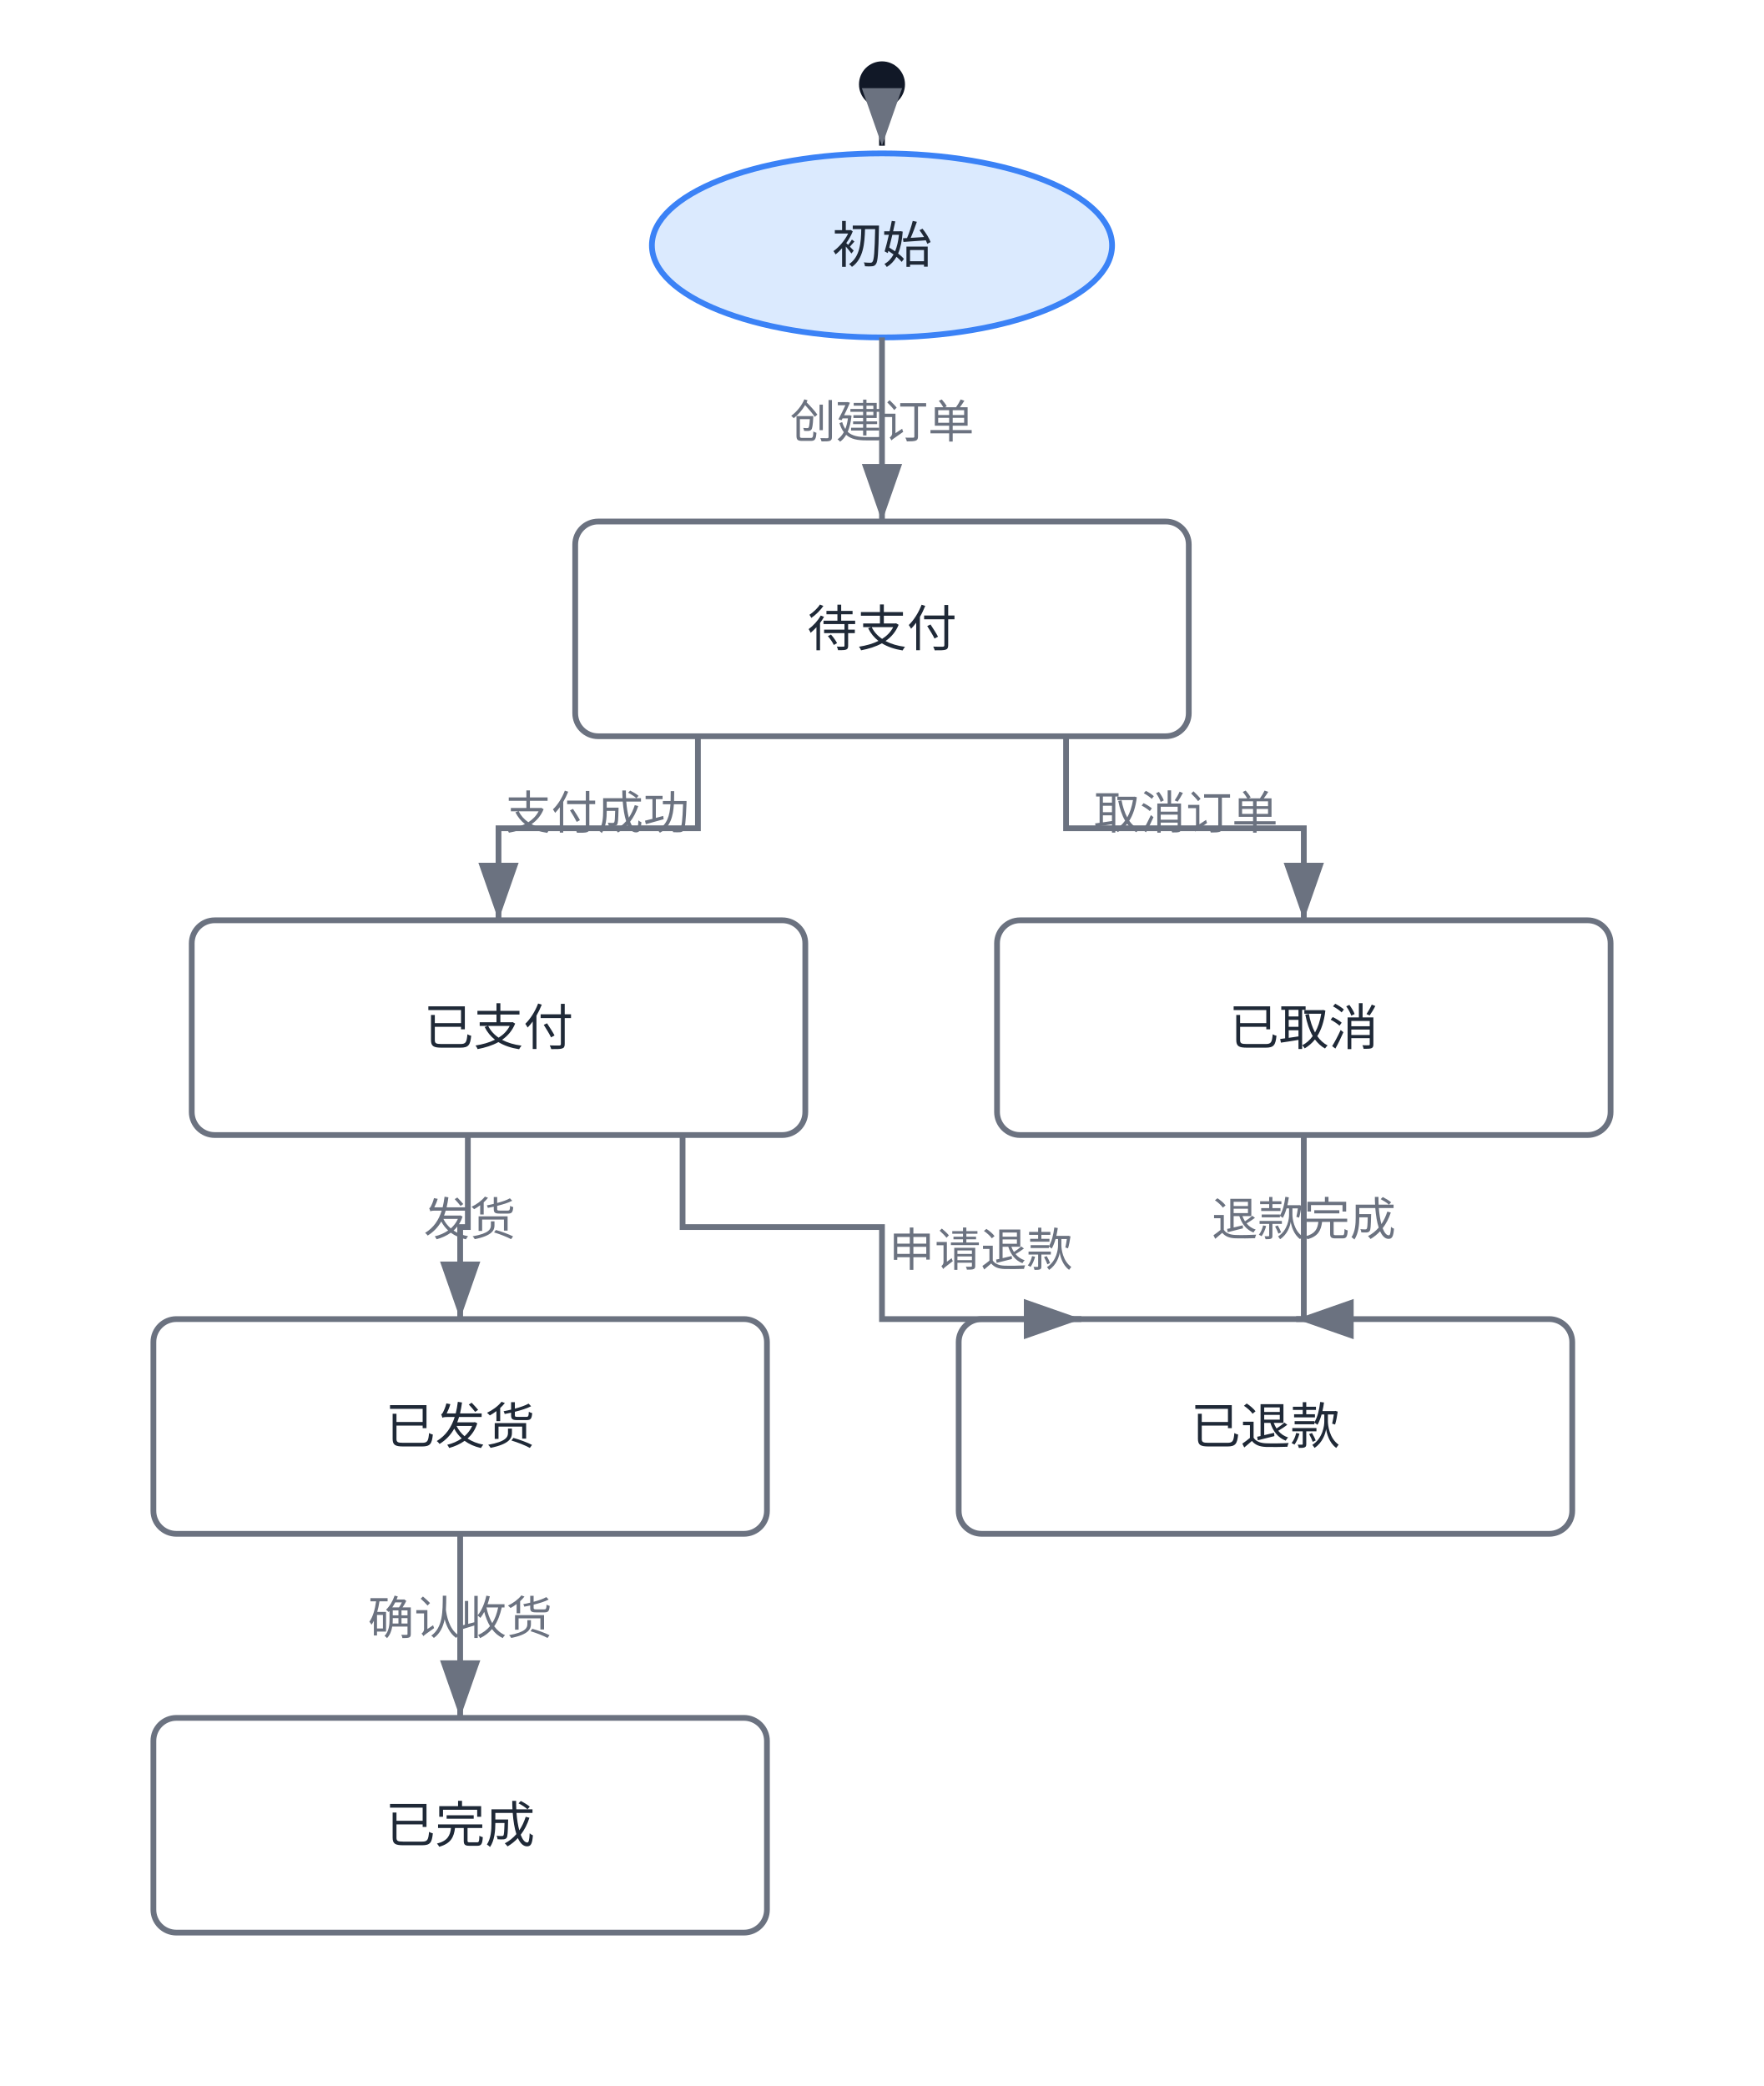
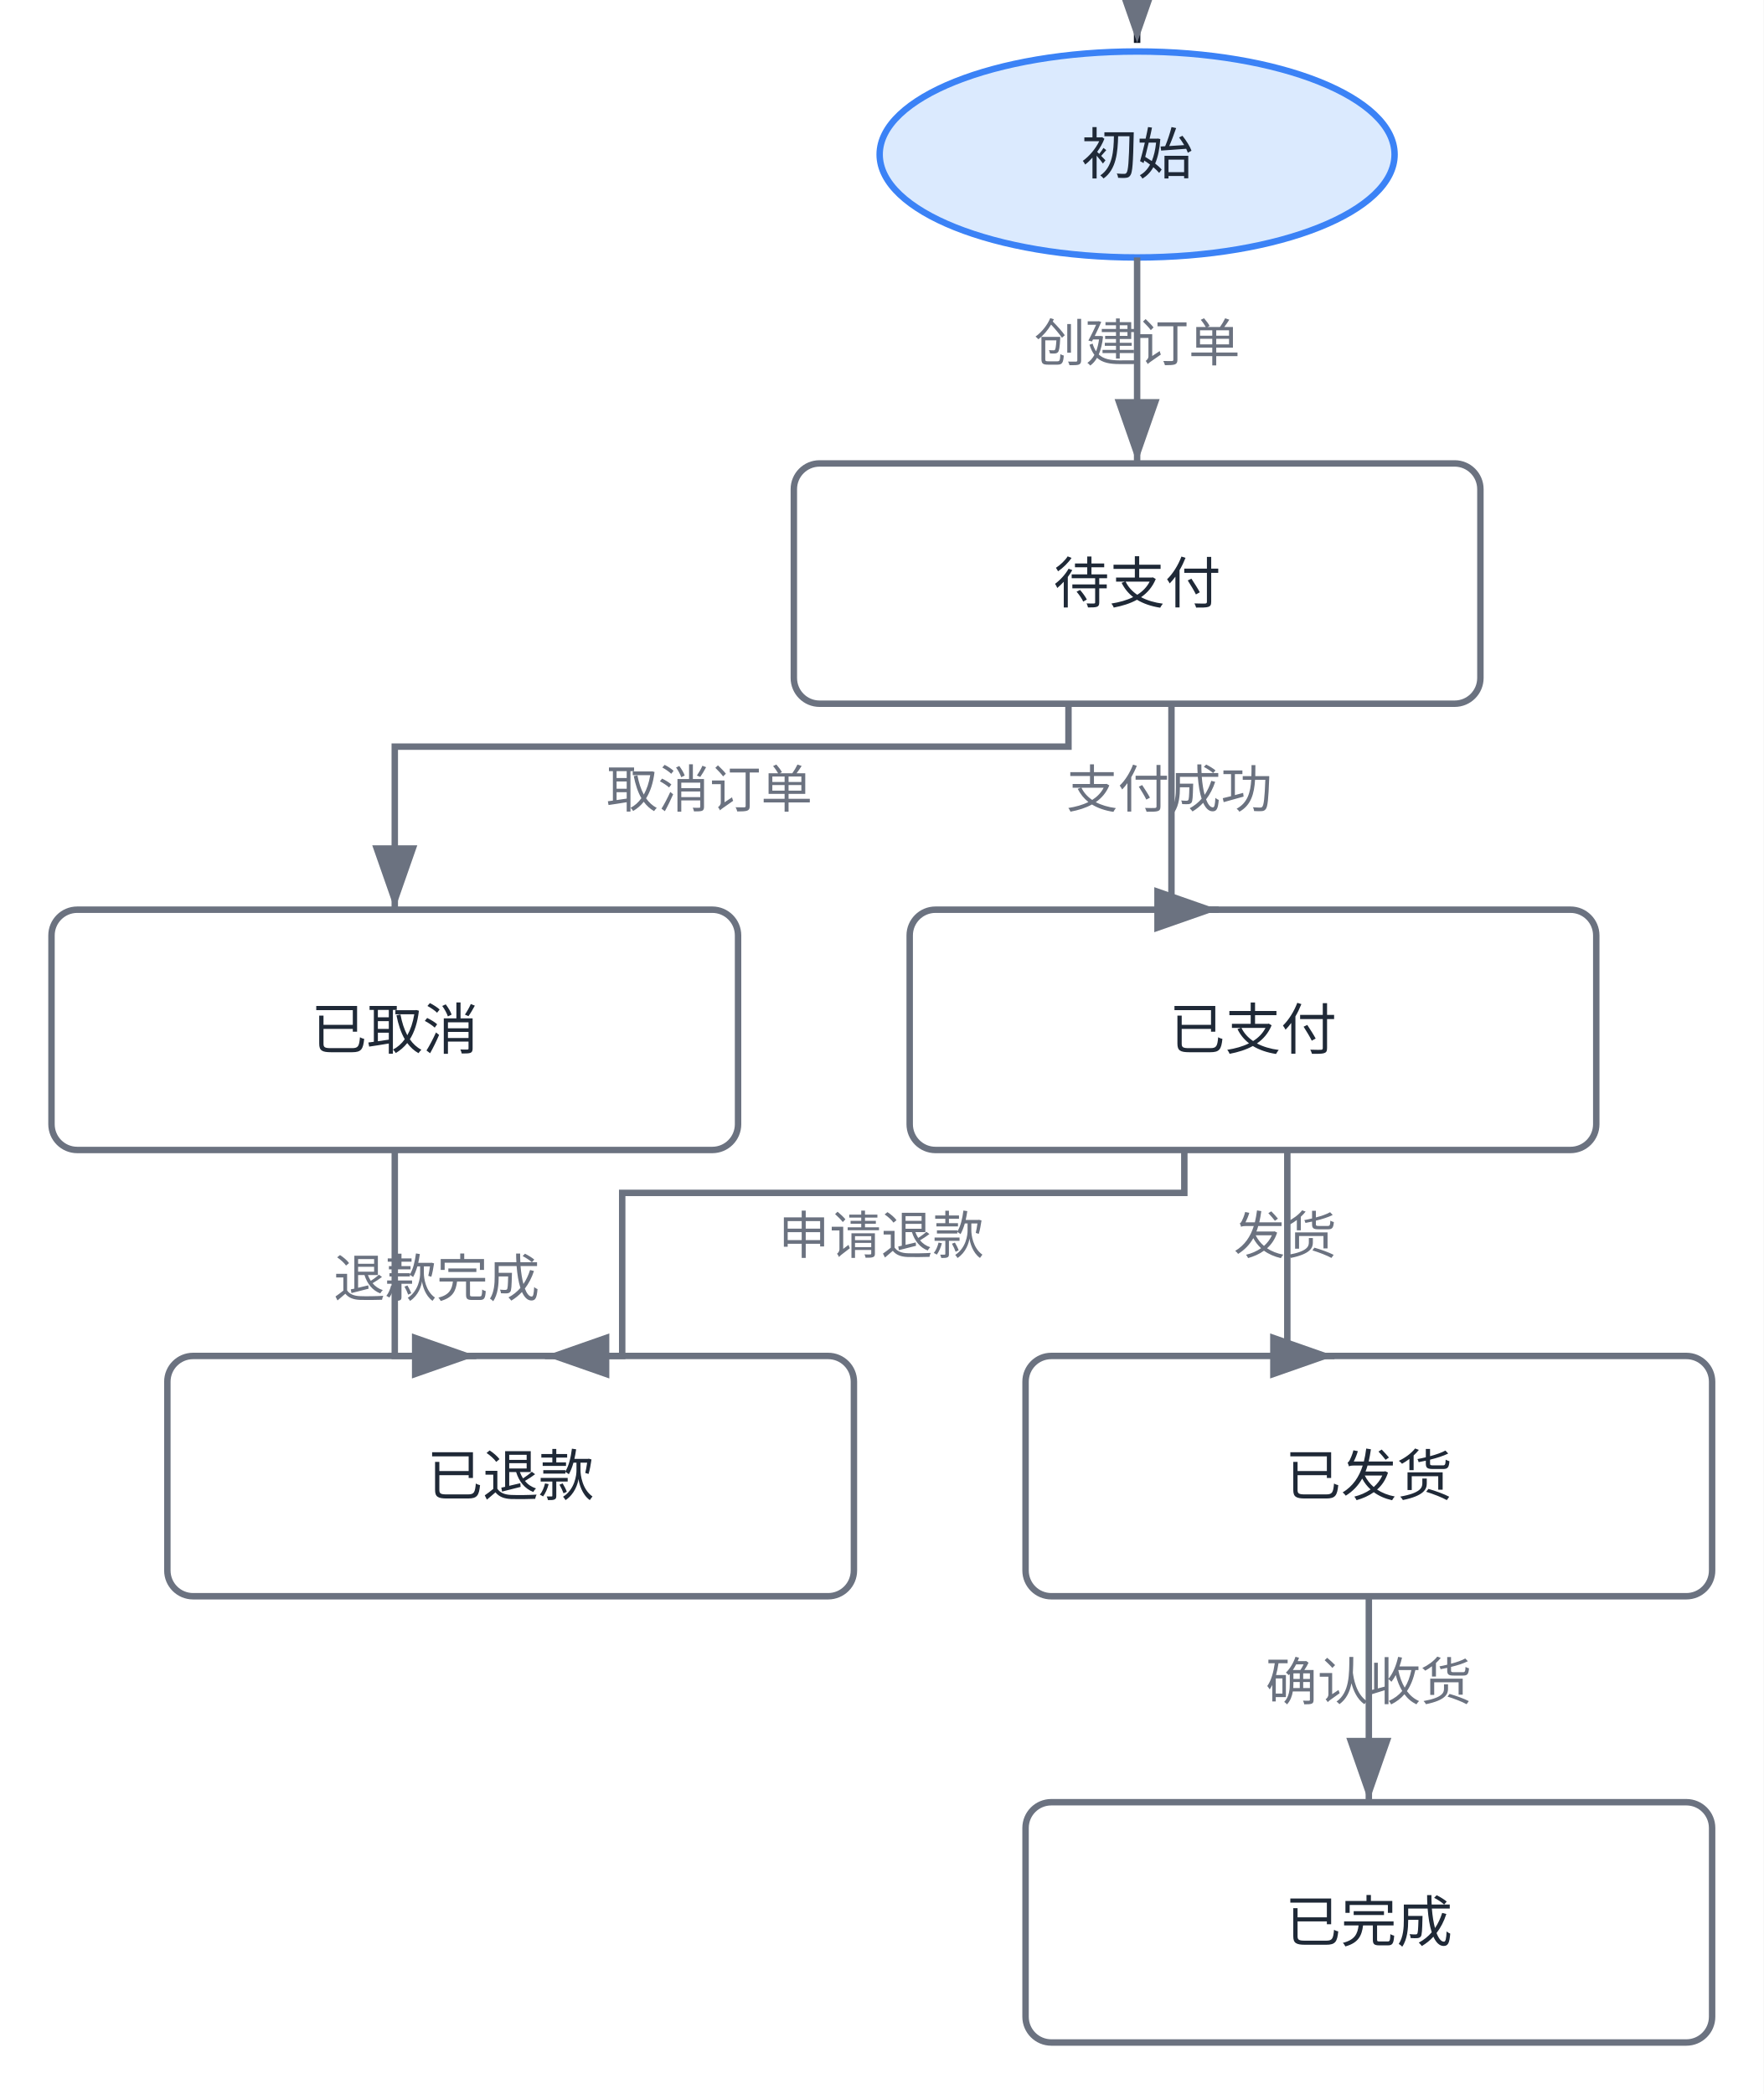
- <svg xmlns="http://www.w3.org/2000/svg" width="460" height="544" viewBox="0 0 460 544">
+ <svg xmlns="http://www.w3.org/2000/svg" width="411" height="488" viewBox="0 0 411 488">
  <defs>
    <marker id="arrowhead" markerWidth="10" markerHeight="7" refX="10" refY="3.5" orient="auto">
      <polygon points="0 0, 10 3.5, 0 7" fill="#6b7280" />
    </marker>
    <marker id="arrowhead-purple" markerWidth="10" markerHeight="7" refX="10" refY="3.5" orient="auto">
      <polygon points="0 0, 10 3.5, 0 7" fill="#7c3aed" />
    </marker>
  </defs>
  <style>.lgdl-anchors,.lgdl-edge-anchors{opacity:0;pointer-events:none;transition:opacity .12s ease}.lgdl-node:hover + .lgdl-anchors,.lgdl-class:hover + .lgdl-anchors,.lgdl-group:hover + .lgdl-anchors,.lgdl-lane:hover + .lgdl-anchors{opacity:1}.lgdl-edge:hover + .lgdl-edge-anchors,.lgdl-aggregate-edge:hover + .lgdl-edge-anchors{opacity:1}.lgdl-node.lgdl-hovered + .lgdl-anchors,.lgdl-class.lgdl-hovered + .lgdl-anchors,.lgdl-group.lgdl-hovered + .lgdl-anchors,.lgdl-lane.lgdl-hovered + .lgdl-anchors{opacity:1}.lgdl-edge.lgdl-hovered + .lgdl-edge-anchors,.lgdl-aggregate-edge.lgdl-hovered + .lgdl-edge-anchors{opacity:1}.lgdl-hovered{filter:drop-shadow(0 0 3px rgba(79,70,229,.65))}</style>
-   <rect x="0" y="0" width="460" height="544" fill="#ffffff" />
+   <rect x="0" y="0" width="411" height="488" fill="#ffffff" />
  <g class="lgdl-initial" data-lgdl-loc="nodes[0]">
-     <circle cx="230" cy="22" r="6" fill="#111827" />
-     <line x1="230" y1="28" x2="230" y2="38" stroke="#111827" stroke-width="1.5" marker-end="url(#arrowhead)" />
+     <circle cx="265" cy="-6" r="6" fill="#111827" />
+     <line x1="265" y1="0" x2="265" y2="10" stroke="#111827" stroke-width="1.5" marker-end="url(#arrowhead)" />
  </g>
  <g class="lgdl-node" data-lgdl-loc="nodes[0]">
-     <rect x="170" y="40" width="120" height="48" rx="60" ry="60" fill="#dbeafe" stroke="#3b82f6" stroke-width="1.5" />
-     <text x="230" y="64" font-family="'Segoe UI', 'PingFang SC', 'Microsoft YaHei', sans-serif" font-size="13" fill="#1f2937" text-anchor="middle" dominant-baseline="middle">初始</text>
-   </g>
-   <g class="lgdl-anchors">
-     <circle cx="290.0" cy="64.0" r="3" fill="#3b82f6" />
-     <circle cx="279.8" cy="77.4" r="3" fill="#3b82f6" />
-     <circle cx="264.2" cy="83.7" r="3" fill="#3b82f6" />
-     <circle cx="252.3" cy="86.3" r="3" fill="#3b82f6" />
-     <circle cx="243.5" cy="87.4" r="3" fill="#3b82f6" />
-     <circle cx="236.4" cy="87.9" r="3" fill="#3b82f6" />
-     <circle cx="230.0" cy="88.0" r="3" fill="#3b82f6" />
-     <circle cx="223.6" cy="87.9" r="3" fill="#3b82f6" />
-     <circle cx="216.5" cy="87.4" r="3" fill="#3b82f6" />
-     <circle cx="207.7" cy="86.3" r="3" fill="#3b82f6" />
-     <circle cx="195.8" cy="83.7" r="3" fill="#3b82f6" />
-     <circle cx="180.2" cy="77.4" r="3" fill="#3b82f6" />
-     <circle cx="170.0" cy="64.0" r="3" fill="#3b82f6" />
-     <circle cx="180.2" cy="50.6" r="3" fill="#3b82f6" />
-     <circle cx="195.8" cy="44.3" r="3" fill="#3b82f6" />
-     <circle cx="207.7" cy="41.7" r="3" fill="#3b82f6" />
-     <circle cx="216.5" cy="40.6" r="3" fill="#3b82f6" />
-     <circle cx="223.6" cy="40.1" r="3" fill="#3b82f6" />
-     <circle cx="230.0" cy="40.0" r="3" fill="#3b82f6" />
-     <circle cx="236.4" cy="40.1" r="3" fill="#3b82f6" />
-     <circle cx="243.5" cy="40.6" r="3" fill="#3b82f6" />
-     <circle cx="252.3" cy="41.7" r="3" fill="#3b82f6" />
-     <circle cx="264.2" cy="44.3" r="3" fill="#3b82f6" />
-     <circle cx="279.8" cy="50.6" r="3" fill="#3b82f6" />
+     <rect x="205" y="12" width="120" height="48" rx="60" ry="60" fill="#dbeafe" stroke="#3b82f6" stroke-width="1.5" />
+     <text x="265" y="36" font-family="'Segoe UI', 'PingFang SC', 'Microsoft YaHei', sans-serif" font-size="13" fill="#1f2937" text-anchor="middle" dominant-baseline="middle">初始</text>
+   </g>
+   <g class="lgdl-anchors">
+     <circle cx="325.0" cy="36.0" r="3" fill="#3b82f6" />
+     <circle cx="314.8" cy="49.4" r="3" fill="#3b82f6" />
+     <circle cx="299.2" cy="55.7" r="3" fill="#3b82f6" />
+     <circle cx="287.3" cy="58.3" r="3" fill="#3b82f6" />
+     <circle cx="278.5" cy="59.4" r="3" fill="#3b82f6" />
+     <circle cx="271.4" cy="59.9" r="3" fill="#3b82f6" />
+     <circle cx="265.0" cy="60.0" r="3" fill="#3b82f6" />
+     <circle cx="258.6" cy="59.9" r="3" fill="#3b82f6" />
+     <circle cx="251.5" cy="59.4" r="3" fill="#3b82f6" />
+     <circle cx="242.7" cy="58.3" r="3" fill="#3b82f6" />
+     <circle cx="230.8" cy="55.7" r="3" fill="#3b82f6" />
+     <circle cx="215.2" cy="49.4" r="3" fill="#3b82f6" />
+     <circle cx="205.0" cy="36.0" r="3" fill="#3b82f6" />
+     <circle cx="215.2" cy="22.6" r="3" fill="#3b82f6" />
+     <circle cx="230.8" cy="16.3" r="3" fill="#3b82f6" />
+     <circle cx="242.7" cy="13.7" r="3" fill="#3b82f6" />
+     <circle cx="251.5" cy="12.6" r="3" fill="#3b82f6" />
+     <circle cx="258.6" cy="12.1" r="3" fill="#3b82f6" />
+     <circle cx="265.0" cy="12.0" r="3" fill="#3b82f6" />
+     <circle cx="271.4" cy="12.1" r="3" fill="#3b82f6" />
+     <circle cx="278.5" cy="12.6" r="3" fill="#3b82f6" />
+     <circle cx="287.3" cy="13.7" r="3" fill="#3b82f6" />
+     <circle cx="299.2" cy="16.3" r="3" fill="#3b82f6" />
+     <circle cx="314.8" cy="22.6" r="3" fill="#3b82f6" />
  </g>
  <g class="lgdl-node" data-lgdl-loc="nodes[1]">
-     <rect x="150" y="136" width="160" height="56" rx="6" ry="6" fill="#ffffff" stroke="#6b7280" stroke-width="1.5" />
-     <text x="230" y="164" font-family="'Segoe UI', 'PingFang SC', 'Microsoft YaHei', sans-serif" font-size="13" fill="#1f2937" text-anchor="middle" dominant-baseline="middle">待支付</text>
-   </g>
-   <g class="lgdl-anchors">
-     <circle cx="310.0" cy="164.0" r="3" fill="#6b7280" />
-     <circle cx="310.0" cy="185.4" r="3" fill="#6b7280" />
-     <circle cx="278.5" cy="192.0" r="3" fill="#6b7280" />
-     <circle cx="258.0" cy="192.0" r="3" fill="#6b7280" />
-     <circle cx="246.2" cy="192.0" r="3" fill="#6b7280" />
-     <circle cx="237.5" cy="192.0" r="3" fill="#6b7280" />
-     <circle cx="230.0" cy="192.0" r="3" fill="#6b7280" />
-     <circle cx="222.5" cy="192.0" r="3" fill="#6b7280" />
-     <circle cx="213.8" cy="192.0" r="3" fill="#6b7280" />
-     <circle cx="202.0" cy="192.0" r="3" fill="#6b7280" />
-     <circle cx="181.5" cy="192.0" r="3" fill="#6b7280" />
-     <circle cx="150.0" cy="185.4" r="3" fill="#6b7280" />
-     <circle cx="150.0" cy="164.0" r="3" fill="#6b7280" />
-     <circle cx="150.0" cy="142.6" r="3" fill="#6b7280" />
-     <circle cx="181.5" cy="136.0" r="3" fill="#6b7280" />
-     <circle cx="202.0" cy="136.0" r="3" fill="#6b7280" />
-     <circle cx="213.8" cy="136.0" r="3" fill="#6b7280" />
-     <circle cx="222.5" cy="136.0" r="3" fill="#6b7280" />
-     <circle cx="230.0" cy="136.0" r="3" fill="#6b7280" />
-     <circle cx="237.5" cy="136.0" r="3" fill="#6b7280" />
-     <circle cx="246.2" cy="136.0" r="3" fill="#6b7280" />
-     <circle cx="258.0" cy="136.0" r="3" fill="#6b7280" />
-     <circle cx="278.5" cy="136.0" r="3" fill="#6b7280" />
-     <circle cx="310.0" cy="142.6" r="3" fill="#6b7280" />
+     <rect x="185" y="108" width="160" height="56" rx="6" ry="6" fill="#ffffff" stroke="#6b7280" stroke-width="1.5" />
+     <text x="265" y="136" font-family="'Segoe UI', 'PingFang SC', 'Microsoft YaHei', sans-serif" font-size="13" fill="#1f2937" text-anchor="middle" dominant-baseline="middle">待支付</text>
+   </g>
+   <g class="lgdl-anchors">
+     <circle cx="345.0" cy="136.0" r="3" fill="#6b7280" />
+     <circle cx="345.0" cy="157.4" r="3" fill="#6b7280" />
+     <circle cx="313.5" cy="164.0" r="3" fill="#6b7280" />
+     <circle cx="293.0" cy="164.0" r="3" fill="#6b7280" />
+     <circle cx="281.2" cy="164.0" r="3" fill="#6b7280" />
+     <circle cx="272.5" cy="164.0" r="3" fill="#6b7280" />
+     <circle cx="265.0" cy="164.0" r="3" fill="#6b7280" />
+     <circle cx="257.5" cy="164.0" r="3" fill="#6b7280" />
+     <circle cx="248.8" cy="164.0" r="3" fill="#6b7280" />
+     <circle cx="237.0" cy="164.0" r="3" fill="#6b7280" />
+     <circle cx="216.5" cy="164.0" r="3" fill="#6b7280" />
+     <circle cx="185.0" cy="157.4" r="3" fill="#6b7280" />
+     <circle cx="185.0" cy="136.0" r="3" fill="#6b7280" />
+     <circle cx="185.0" cy="114.6" r="3" fill="#6b7280" />
+     <circle cx="216.5" cy="108.0" r="3" fill="#6b7280" />
+     <circle cx="237.0" cy="108.0" r="3" fill="#6b7280" />
+     <circle cx="248.8" cy="108.0" r="3" fill="#6b7280" />
+     <circle cx="257.5" cy="108.0" r="3" fill="#6b7280" />
+     <circle cx="265.0" cy="108.0" r="3" fill="#6b7280" />
+     <circle cx="272.5" cy="108.0" r="3" fill="#6b7280" />
+     <circle cx="281.2" cy="108.0" r="3" fill="#6b7280" />
+     <circle cx="293.0" cy="108.0" r="3" fill="#6b7280" />
+     <circle cx="313.5" cy="108.0" r="3" fill="#6b7280" />
+     <circle cx="345.0" cy="114.6" r="3" fill="#6b7280" />
  </g>
  <g class="lgdl-node" data-lgdl-loc="nodes[2]">
-     <rect x="50" y="240" width="160" height="56" rx="6" ry="6" fill="#ffffff" stroke="#6b7280" stroke-width="1.5" />
-     <text x="130" y="268" font-family="'Segoe UI', 'PingFang SC', 'Microsoft YaHei', sans-serif" font-size="13" fill="#1f2937" text-anchor="middle" dominant-baseline="middle">已支付</text>
-   </g>
-   <g class="lgdl-anchors">
-     <circle cx="210.0" cy="268.0" r="3" fill="#6b7280" />
-     <circle cx="210.0" cy="289.4" r="3" fill="#6b7280" />
-     <circle cx="178.5" cy="296.0" r="3" fill="#6b7280" />
-     <circle cx="158.0" cy="296.0" r="3" fill="#6b7280" />
-     <circle cx="146.2" cy="296.0" r="3" fill="#6b7280" />
-     <circle cx="137.5" cy="296.0" r="3" fill="#6b7280" />
-     <circle cx="130.0" cy="296.0" r="3" fill="#6b7280" />
-     <circle cx="122.5" cy="296.0" r="3" fill="#6b7280" />
-     <circle cx="113.8" cy="296.0" r="3" fill="#6b7280" />
-     <circle cx="102.0" cy="296.0" r="3" fill="#6b7280" />
-     <circle cx="81.5" cy="296.0" r="3" fill="#6b7280" />
-     <circle cx="50.0" cy="289.4" r="3" fill="#6b7280" />
-     <circle cx="50.0" cy="268.0" r="3" fill="#6b7280" />
-     <circle cx="50.0" cy="246.6" r="3" fill="#6b7280" />
-     <circle cx="81.5" cy="240.0" r="3" fill="#6b7280" />
-     <circle cx="102.0" cy="240.0" r="3" fill="#6b7280" />
-     <circle cx="113.8" cy="240.0" r="3" fill="#6b7280" />
-     <circle cx="122.5" cy="240.0" r="3" fill="#6b7280" />
-     <circle cx="130.0" cy="240.0" r="3" fill="#6b7280" />
-     <circle cx="137.5" cy="240.0" r="3" fill="#6b7280" />
-     <circle cx="146.2" cy="240.0" r="3" fill="#6b7280" />
-     <circle cx="158.0" cy="240.0" r="3" fill="#6b7280" />
-     <circle cx="178.5" cy="240.0" r="3" fill="#6b7280" />
-     <circle cx="210.0" cy="246.6" r="3" fill="#6b7280" />
+     <rect x="212" y="212" width="160" height="56" rx="6" ry="6" fill="#ffffff" stroke="#6b7280" stroke-width="1.5" />
+     <text x="292" y="240" font-family="'Segoe UI', 'PingFang SC', 'Microsoft YaHei', sans-serif" font-size="13" fill="#1f2937" text-anchor="middle" dominant-baseline="middle">已支付</text>
+   </g>
+   <g class="lgdl-anchors">
+     <circle cx="372.0" cy="240.0" r="3" fill="#6b7280" />
+     <circle cx="372.0" cy="261.4" r="3" fill="#6b7280" />
+     <circle cx="340.5" cy="268.0" r="3" fill="#6b7280" />
+     <circle cx="320.0" cy="268.0" r="3" fill="#6b7280" />
+     <circle cx="308.2" cy="268.0" r="3" fill="#6b7280" />
+     <circle cx="299.5" cy="268.0" r="3" fill="#6b7280" />
+     <circle cx="292.0" cy="268.0" r="3" fill="#6b7280" />
+     <circle cx="284.5" cy="268.0" r="3" fill="#6b7280" />
+     <circle cx="275.8" cy="268.0" r="3" fill="#6b7280" />
+     <circle cx="264.0" cy="268.0" r="3" fill="#6b7280" />
+     <circle cx="243.5" cy="268.0" r="3" fill="#6b7280" />
+     <circle cx="212.0" cy="261.4" r="3" fill="#6b7280" />
+     <circle cx="212.0" cy="240.0" r="3" fill="#6b7280" />
+     <circle cx="212.0" cy="218.6" r="3" fill="#6b7280" />
+     <circle cx="243.5" cy="212.0" r="3" fill="#6b7280" />
+     <circle cx="264.0" cy="212.0" r="3" fill="#6b7280" />
+     <circle cx="275.8" cy="212.0" r="3" fill="#6b7280" />
+     <circle cx="284.5" cy="212.0" r="3" fill="#6b7280" />
+     <circle cx="292.0" cy="212.0" r="3" fill="#6b7280" />
+     <circle cx="299.5" cy="212.0" r="3" fill="#6b7280" />
+     <circle cx="308.2" cy="212.0" r="3" fill="#6b7280" />
+     <circle cx="320.0" cy="212.0" r="3" fill="#6b7280" />
+     <circle cx="340.5" cy="212.0" r="3" fill="#6b7280" />
+     <circle cx="372.0" cy="218.6" r="3" fill="#6b7280" />
  </g>
  <g class="lgdl-node" data-lgdl-loc="nodes[3]">
-     <rect x="40" y="344" width="160" height="56" rx="6" ry="6" fill="#ffffff" stroke="#6b7280" stroke-width="1.5" />
-     <text x="120" y="372" font-family="'Segoe UI', 'PingFang SC', 'Microsoft YaHei', sans-serif" font-size="13" fill="#1f2937" text-anchor="middle" dominant-baseline="middle">已发货</text>
-   </g>
-   <g class="lgdl-anchors">
-     <circle cx="200.0" cy="372.0" r="3" fill="#6b7280" />
-     <circle cx="200.0" cy="393.4" r="3" fill="#6b7280" />
-     <circle cx="168.5" cy="400.0" r="3" fill="#6b7280" />
-     <circle cx="148.0" cy="400.0" r="3" fill="#6b7280" />
-     <circle cx="136.2" cy="400.0" r="3" fill="#6b7280" />
-     <circle cx="127.5" cy="400.0" r="3" fill="#6b7280" />
-     <circle cx="120.0" cy="400.0" r="3" fill="#6b7280" />
-     <circle cx="112.5" cy="400.0" r="3" fill="#6b7280" />
-     <circle cx="103.8" cy="400.0" r="3" fill="#6b7280" />
-     <circle cx="92.0" cy="400.0" r="3" fill="#6b7280" />
-     <circle cx="71.5" cy="400.0" r="3" fill="#6b7280" />
-     <circle cx="40.0" cy="393.4" r="3" fill="#6b7280" />
-     <circle cx="40.0" cy="372.0" r="3" fill="#6b7280" />
-     <circle cx="40.0" cy="350.6" r="3" fill="#6b7280" />
-     <circle cx="71.5" cy="344.0" r="3" fill="#6b7280" />
-     <circle cx="92.0" cy="344.0" r="3" fill="#6b7280" />
-     <circle cx="103.8" cy="344.0" r="3" fill="#6b7280" />
-     <circle cx="112.5" cy="344.0" r="3" fill="#6b7280" />
-     <circle cx="120.0" cy="344.0" r="3" fill="#6b7280" />
-     <circle cx="127.5" cy="344.0" r="3" fill="#6b7280" />
-     <circle cx="136.2" cy="344.0" r="3" fill="#6b7280" />
-     <circle cx="148.0" cy="344.0" r="3" fill="#6b7280" />
-     <circle cx="168.5" cy="344.0" r="3" fill="#6b7280" />
-     <circle cx="200.0" cy="350.6" r="3" fill="#6b7280" />
+     <rect x="239" y="316" width="160" height="56" rx="6" ry="6" fill="#ffffff" stroke="#6b7280" stroke-width="1.5" />
+     <text x="319" y="344" font-family="'Segoe UI', 'PingFang SC', 'Microsoft YaHei', sans-serif" font-size="13" fill="#1f2937" text-anchor="middle" dominant-baseline="middle">已发货</text>
+   </g>
+   <g class="lgdl-anchors">
+     <circle cx="399.0" cy="344.0" r="3" fill="#6b7280" />
+     <circle cx="399.0" cy="365.4" r="3" fill="#6b7280" />
+     <circle cx="367.5" cy="372.0" r="3" fill="#6b7280" />
+     <circle cx="347.0" cy="372.0" r="3" fill="#6b7280" />
+     <circle cx="335.2" cy="372.0" r="3" fill="#6b7280" />
+     <circle cx="326.5" cy="372.0" r="3" fill="#6b7280" />
+     <circle cx="319.0" cy="372.0" r="3" fill="#6b7280" />
+     <circle cx="311.5" cy="372.0" r="3" fill="#6b7280" />
+     <circle cx="302.8" cy="372.0" r="3" fill="#6b7280" />
+     <circle cx="291.0" cy="372.0" r="3" fill="#6b7280" />
+     <circle cx="270.5" cy="372.0" r="3" fill="#6b7280" />
+     <circle cx="239.0" cy="365.4" r="3" fill="#6b7280" />
+     <circle cx="239.0" cy="344.0" r="3" fill="#6b7280" />
+     <circle cx="239.0" cy="322.6" r="3" fill="#6b7280" />
+     <circle cx="270.5" cy="316.0" r="3" fill="#6b7280" />
+     <circle cx="291.0" cy="316.0" r="3" fill="#6b7280" />
+     <circle cx="302.8" cy="316.0" r="3" fill="#6b7280" />
+     <circle cx="311.5" cy="316.0" r="3" fill="#6b7280" />
+     <circle cx="319.0" cy="316.0" r="3" fill="#6b7280" />
+     <circle cx="326.5" cy="316.0" r="3" fill="#6b7280" />
+     <circle cx="335.2" cy="316.0" r="3" fill="#6b7280" />
+     <circle cx="347.0" cy="316.0" r="3" fill="#6b7280" />
+     <circle cx="367.5" cy="316.0" r="3" fill="#6b7280" />
+     <circle cx="399.0" cy="322.6" r="3" fill="#6b7280" />
  </g>
  <g class="lgdl-node" data-lgdl-loc="nodes[4]">
-     <rect x="40" y="448" width="160" height="56" rx="6" ry="6" fill="#ffffff" stroke="#6b7280" stroke-width="1.5" />
-     <text x="120" y="476" font-family="'Segoe UI', 'PingFang SC', 'Microsoft YaHei', sans-serif" font-size="13" fill="#1f2937" text-anchor="middle" dominant-baseline="middle">已完成</text>
-   </g>
-   <g class="lgdl-anchors">
-     <circle cx="200.0" cy="476.0" r="3" fill="#6b7280" />
-     <circle cx="200.0" cy="497.4" r="3" fill="#6b7280" />
-     <circle cx="168.5" cy="504.0" r="3" fill="#6b7280" />
-     <circle cx="148.0" cy="504.0" r="3" fill="#6b7280" />
-     <circle cx="136.2" cy="504.0" r="3" fill="#6b7280" />
-     <circle cx="127.5" cy="504.0" r="3" fill="#6b7280" />
-     <circle cx="120.0" cy="504.0" r="3" fill="#6b7280" />
-     <circle cx="112.5" cy="504.0" r="3" fill="#6b7280" />
-     <circle cx="103.8" cy="504.0" r="3" fill="#6b7280" />
-     <circle cx="92.0" cy="504.0" r="3" fill="#6b7280" />
-     <circle cx="71.5" cy="504.0" r="3" fill="#6b7280" />
-     <circle cx="40.0" cy="497.4" r="3" fill="#6b7280" />
-     <circle cx="40.0" cy="476.0" r="3" fill="#6b7280" />
-     <circle cx="40.0" cy="454.6" r="3" fill="#6b7280" />
-     <circle cx="71.5" cy="448.0" r="3" fill="#6b7280" />
-     <circle cx="92.0" cy="448.0" r="3" fill="#6b7280" />
-     <circle cx="103.8" cy="448.0" r="3" fill="#6b7280" />
-     <circle cx="112.5" cy="448.0" r="3" fill="#6b7280" />
-     <circle cx="120.0" cy="448.0" r="3" fill="#6b7280" />
-     <circle cx="127.5" cy="448.0" r="3" fill="#6b7280" />
-     <circle cx="136.2" cy="448.0" r="3" fill="#6b7280" />
-     <circle cx="148.0" cy="448.0" r="3" fill="#6b7280" />
-     <circle cx="168.5" cy="448.0" r="3" fill="#6b7280" />
-     <circle cx="200.0" cy="454.6" r="3" fill="#6b7280" />
+     <rect x="239" y="420" width="160" height="56" rx="6" ry="6" fill="#ffffff" stroke="#6b7280" stroke-width="1.5" />
+     <text x="319" y="448" font-family="'Segoe UI', 'PingFang SC', 'Microsoft YaHei', sans-serif" font-size="13" fill="#1f2937" text-anchor="middle" dominant-baseline="middle">已完成</text>
+   </g>
+   <g class="lgdl-anchors">
+     <circle cx="399.0" cy="448.0" r="3" fill="#6b7280" />
+     <circle cx="399.0" cy="469.4" r="3" fill="#6b7280" />
+     <circle cx="367.5" cy="476.0" r="3" fill="#6b7280" />
+     <circle cx="347.0" cy="476.0" r="3" fill="#6b7280" />
+     <circle cx="335.2" cy="476.0" r="3" fill="#6b7280" />
+     <circle cx="326.5" cy="476.0" r="3" fill="#6b7280" />
+     <circle cx="319.0" cy="476.0" r="3" fill="#6b7280" />
+     <circle cx="311.5" cy="476.0" r="3" fill="#6b7280" />
+     <circle cx="302.8" cy="476.0" r="3" fill="#6b7280" />
+     <circle cx="291.0" cy="476.0" r="3" fill="#6b7280" />
+     <circle cx="270.5" cy="476.0" r="3" fill="#6b7280" />
+     <circle cx="239.0" cy="469.4" r="3" fill="#6b7280" />
+     <circle cx="239.0" cy="448.0" r="3" fill="#6b7280" />
+     <circle cx="239.0" cy="426.6" r="3" fill="#6b7280" />
+     <circle cx="270.5" cy="420.0" r="3" fill="#6b7280" />
+     <circle cx="291.0" cy="420.0" r="3" fill="#6b7280" />
+     <circle cx="302.8" cy="420.0" r="3" fill="#6b7280" />
+     <circle cx="311.5" cy="420.0" r="3" fill="#6b7280" />
+     <circle cx="319.0" cy="420.0" r="3" fill="#6b7280" />
+     <circle cx="326.5" cy="420.0" r="3" fill="#6b7280" />
+     <circle cx="335.2" cy="420.0" r="3" fill="#6b7280" />
+     <circle cx="347.0" cy="420.0" r="3" fill="#6b7280" />
+     <circle cx="367.5" cy="420.0" r="3" fill="#6b7280" />
+     <circle cx="399.0" cy="426.6" r="3" fill="#6b7280" />
  </g>
  <g class="lgdl-node" data-lgdl-loc="nodes[5]">
-     <rect x="260" y="240" width="160" height="56" rx="6" ry="6" fill="#ffffff" stroke="#6b7280" stroke-width="1.5" />
-     <text x="340" y="268" font-family="'Segoe UI', 'PingFang SC', 'Microsoft YaHei', sans-serif" font-size="13" fill="#1f2937" text-anchor="middle" dominant-baseline="middle">已取消</text>
-   </g>
-   <g class="lgdl-anchors">
-     <circle cx="420.0" cy="268.0" r="3" fill="#6b7280" />
-     <circle cx="420.0" cy="289.4" r="3" fill="#6b7280" />
-     <circle cx="388.5" cy="296.0" r="3" fill="#6b7280" />
-     <circle cx="368.0" cy="296.0" r="3" fill="#6b7280" />
-     <circle cx="356.2" cy="296.0" r="3" fill="#6b7280" />
-     <circle cx="347.5" cy="296.0" r="3" fill="#6b7280" />
-     <circle cx="340.0" cy="296.0" r="3" fill="#6b7280" />
-     <circle cx="332.5" cy="296.0" r="3" fill="#6b7280" />
-     <circle cx="323.8" cy="296.0" r="3" fill="#6b7280" />
-     <circle cx="312.0" cy="296.0" r="3" fill="#6b7280" />
-     <circle cx="291.5" cy="296.0" r="3" fill="#6b7280" />
-     <circle cx="260.0" cy="289.4" r="3" fill="#6b7280" />
-     <circle cx="260.0" cy="268.0" r="3" fill="#6b7280" />
-     <circle cx="260.0" cy="246.6" r="3" fill="#6b7280" />
-     <circle cx="291.5" cy="240.0" r="3" fill="#6b7280" />
-     <circle cx="312.0" cy="240.0" r="3" fill="#6b7280" />
-     <circle cx="323.8" cy="240.0" r="3" fill="#6b7280" />
-     <circle cx="332.5" cy="240.0" r="3" fill="#6b7280" />
-     <circle cx="340.0" cy="240.0" r="3" fill="#6b7280" />
-     <circle cx="347.5" cy="240.0" r="3" fill="#6b7280" />
-     <circle cx="356.2" cy="240.0" r="3" fill="#6b7280" />
-     <circle cx="368.0" cy="240.0" r="3" fill="#6b7280" />
-     <circle cx="388.5" cy="240.0" r="3" fill="#6b7280" />
-     <circle cx="420.0" cy="246.6" r="3" fill="#6b7280" />
+     <rect x="12" y="212" width="160" height="56" rx="6" ry="6" fill="#ffffff" stroke="#6b7280" stroke-width="1.5" />
+     <text x="92" y="240" font-family="'Segoe UI', 'PingFang SC', 'Microsoft YaHei', sans-serif" font-size="13" fill="#1f2937" text-anchor="middle" dominant-baseline="middle">已取消</text>
+   </g>
+   <g class="lgdl-anchors">
+     <circle cx="172.0" cy="240.0" r="3" fill="#6b7280" />
+     <circle cx="172.0" cy="261.4" r="3" fill="#6b7280" />
+     <circle cx="140.5" cy="268.0" r="3" fill="#6b7280" />
+     <circle cx="120.0" cy="268.0" r="3" fill="#6b7280" />
+     <circle cx="108.2" cy="268.0" r="3" fill="#6b7280" />
+     <circle cx="99.5" cy="268.0" r="3" fill="#6b7280" />
+     <circle cx="92.0" cy="268.0" r="3" fill="#6b7280" />
+     <circle cx="84.5" cy="268.0" r="3" fill="#6b7280" />
+     <circle cx="75.8" cy="268.0" r="3" fill="#6b7280" />
+     <circle cx="64.0" cy="268.0" r="3" fill="#6b7280" />
+     <circle cx="43.5" cy="268.0" r="3" fill="#6b7280" />
+     <circle cx="12.0" cy="261.4" r="3" fill="#6b7280" />
+     <circle cx="12.0" cy="240.0" r="3" fill="#6b7280" />
+     <circle cx="12.0" cy="218.6" r="3" fill="#6b7280" />
+     <circle cx="43.5" cy="212.0" r="3" fill="#6b7280" />
+     <circle cx="64.0" cy="212.0" r="3" fill="#6b7280" />
+     <circle cx="75.8" cy="212.0" r="3" fill="#6b7280" />
+     <circle cx="84.5" cy="212.0" r="3" fill="#6b7280" />
+     <circle cx="92.0" cy="212.0" r="3" fill="#6b7280" />
+     <circle cx="99.5" cy="212.0" r="3" fill="#6b7280" />
+     <circle cx="108.2" cy="212.0" r="3" fill="#6b7280" />
+     <circle cx="120.0" cy="212.0" r="3" fill="#6b7280" />
+     <circle cx="140.5" cy="212.0" r="3" fill="#6b7280" />
+     <circle cx="172.0" cy="218.6" r="3" fill="#6b7280" />
  </g>
  <g class="lgdl-node" data-lgdl-loc="nodes[6]">
-     <rect x="250" y="344" width="160" height="56" rx="6" ry="6" fill="#ffffff" stroke="#6b7280" stroke-width="1.5" />
-     <text x="330" y="372" font-family="'Segoe UI', 'PingFang SC', 'Microsoft YaHei', sans-serif" font-size="13" fill="#1f2937" text-anchor="middle" dominant-baseline="middle">已退款</text>
-   </g>
-   <g class="lgdl-anchors">
-     <circle cx="410.0" cy="372.0" r="3" fill="#6b7280" />
-     <circle cx="410.0" cy="393.4" r="3" fill="#6b7280" />
-     <circle cx="378.5" cy="400.0" r="3" fill="#6b7280" />
-     <circle cx="358.0" cy="400.0" r="3" fill="#6b7280" />
-     <circle cx="346.2" cy="400.0" r="3" fill="#6b7280" />
-     <circle cx="337.5" cy="400.0" r="3" fill="#6b7280" />
-     <circle cx="330.0" cy="400.0" r="3" fill="#6b7280" />
-     <circle cx="322.5" cy="400.0" r="3" fill="#6b7280" />
-     <circle cx="313.8" cy="400.0" r="3" fill="#6b7280" />
-     <circle cx="302.0" cy="400.0" r="3" fill="#6b7280" />
-     <circle cx="281.5" cy="400.0" r="3" fill="#6b7280" />
-     <circle cx="250.0" cy="393.4" r="3" fill="#6b7280" />
-     <circle cx="250.0" cy="372.0" r="3" fill="#6b7280" />
-     <circle cx="250.0" cy="350.6" r="3" fill="#6b7280" />
-     <circle cx="281.5" cy="344.0" r="3" fill="#6b7280" />
-     <circle cx="302.0" cy="344.0" r="3" fill="#6b7280" />
-     <circle cx="313.8" cy="344.0" r="3" fill="#6b7280" />
-     <circle cx="322.5" cy="344.0" r="3" fill="#6b7280" />
-     <circle cx="330.0" cy="344.0" r="3" fill="#6b7280" />
-     <circle cx="337.5" cy="344.0" r="3" fill="#6b7280" />
-     <circle cx="346.2" cy="344.0" r="3" fill="#6b7280" />
-     <circle cx="358.0" cy="344.0" r="3" fill="#6b7280" />
-     <circle cx="378.5" cy="344.0" r="3" fill="#6b7280" />
-     <circle cx="410.0" cy="350.6" r="3" fill="#6b7280" />
+     <rect x="39" y="316" width="160" height="56" rx="6" ry="6" fill="#ffffff" stroke="#6b7280" stroke-width="1.5" />
+     <text x="119" y="344" font-family="'Segoe UI', 'PingFang SC', 'Microsoft YaHei', sans-serif" font-size="13" fill="#1f2937" text-anchor="middle" dominant-baseline="middle">已退款</text>
+   </g>
+   <g class="lgdl-anchors">
+     <circle cx="199.0" cy="344.0" r="3" fill="#6b7280" />
+     <circle cx="199.0" cy="365.4" r="3" fill="#6b7280" />
+     <circle cx="167.5" cy="372.0" r="3" fill="#6b7280" />
+     <circle cx="147.0" cy="372.0" r="3" fill="#6b7280" />
+     <circle cx="135.2" cy="372.0" r="3" fill="#6b7280" />
+     <circle cx="126.5" cy="372.0" r="3" fill="#6b7280" />
+     <circle cx="119.0" cy="372.0" r="3" fill="#6b7280" />
+     <circle cx="111.5" cy="372.0" r="3" fill="#6b7280" />
+     <circle cx="102.8" cy="372.0" r="3" fill="#6b7280" />
+     <circle cx="91.0" cy="372.0" r="3" fill="#6b7280" />
+     <circle cx="70.5" cy="372.0" r="3" fill="#6b7280" />
+     <circle cx="39.0" cy="365.4" r="3" fill="#6b7280" />
+     <circle cx="39.0" cy="344.0" r="3" fill="#6b7280" />
+     <circle cx="39.0" cy="322.6" r="3" fill="#6b7280" />
+     <circle cx="70.5" cy="316.0" r="3" fill="#6b7280" />
+     <circle cx="91.0" cy="316.0" r="3" fill="#6b7280" />
+     <circle cx="102.8" cy="316.0" r="3" fill="#6b7280" />
+     <circle cx="111.5" cy="316.0" r="3" fill="#6b7280" />
+     <circle cx="119.0" cy="316.0" r="3" fill="#6b7280" />
+     <circle cx="126.5" cy="316.0" r="3" fill="#6b7280" />
+     <circle cx="135.2" cy="316.0" r="3" fill="#6b7280" />
+     <circle cx="147.0" cy="316.0" r="3" fill="#6b7280" />
+     <circle cx="167.5" cy="316.0" r="3" fill="#6b7280" />
+     <circle cx="199.0" cy="322.6" r="3" fill="#6b7280" />
  </g>
  <g class="lgdl-edge" data-lgdl-loc="edges[0]">
-     <path d="M 182,192 L 182,216 L 130,216 L 130,240" fill="none" stroke="#6b7280" stroke-width="1.5" marker-end="url(#arrowhead)" />
-     <text x="155.751" y="212" font-family="'Segoe UI', 'PingFang SC', 'Microsoft YaHei', sans-serif" font-size="12" fill="#6b7280" text-anchor="middle" dominant-baseline="middle">支付成功</text>
-   </g>
-   <g class="lgdl-edge-anchors">
-     <circle cx="181.5" cy="192.0" r="3.5" fill="#6b7280" />
-     <circle cx="130.0" cy="240.0" r="3.5" fill="#6b7280" />
+     <path d="M 273,164 L 273,212 L 284,212" fill="none" stroke="#6b7280" stroke-width="1.5" marker-end="url(#arrowhead)" />
+     <text x="272.503" y="184" font-family="'Segoe UI', 'PingFang SC', 'Microsoft YaHei', sans-serif" font-size="12" fill="#6b7280" text-anchor="middle" dominant-baseline="middle">支付成功</text>
+   </g>
+   <g class="lgdl-edge-anchors">
+     <circle cx="272.5" cy="164.0" r="3.5" fill="#6b7280" />
+     <circle cx="284.5" cy="212.0" r="3.5" fill="#6b7280" />
  </g>
  <g class="lgdl-edge" data-lgdl-loc="edges[1]">
-     <path d="M 122,296 L 122,320 L 120,320 L 120,344" fill="none" stroke="#6b7280" stroke-width="1.5" marker-end="url(#arrowhead)" />
-     <text x="122.497" y="318" font-family="'Segoe UI', 'PingFang SC', 'Microsoft YaHei', sans-serif" font-size="12" fill="#6b7280" text-anchor="middle" dominant-baseline="middle">发货</text>
-   </g>
-   <g class="lgdl-edge-anchors">
-     <circle cx="122.5" cy="296.0" r="3.5" fill="#6b7280" />
-     <circle cx="120.0" cy="344.0" r="3.5" fill="#6b7280" />
+     <path d="M 300,268 L 300,316 L 311,316" fill="none" stroke="#6b7280" stroke-width="1.5" marker-end="url(#arrowhead)" />
+     <text x="299.503" y="288" font-family="'Segoe UI', 'PingFang SC', 'Microsoft YaHei', sans-serif" font-size="12" fill="#6b7280" text-anchor="middle" dominant-baseline="middle">发货</text>
+   </g>
+   <g class="lgdl-edge-anchors">
+     <circle cx="299.5" cy="268.0" r="3.5" fill="#6b7280" />
+     <circle cx="311.5" cy="316.0" r="3.5" fill="#6b7280" />
  </g>
  <g class="lgdl-edge" data-lgdl-loc="edges[2]">
-     <path d="M 120,400 L 120,424 L 120,448" fill="none" stroke="#6b7280" stroke-width="1.5" marker-end="url(#arrowhead)" />
-     <text x="120" y="422" font-family="'Segoe UI', 'PingFang SC', 'Microsoft YaHei', sans-serif" font-size="12" fill="#6b7280" text-anchor="middle" dominant-baseline="middle">确认收货</text>
-   </g>
-   <g class="lgdl-edge-anchors">
-     <circle cx="120.0" cy="400.0" r="3.5" fill="#6b7280" />
-     <circle cx="120.0" cy="448.0" r="3.5" fill="#6b7280" />
+     <path d="M 319,372 L 319,420" fill="none" stroke="#6b7280" stroke-width="1.5" marker-end="url(#arrowhead)" />
+     <text x="319" y="392" font-family="'Segoe UI', 'PingFang SC', 'Microsoft YaHei', sans-serif" font-size="12" fill="#6b7280" text-anchor="middle" dominant-baseline="middle">确认收货</text>
+   </g>
+   <g class="lgdl-edge-anchors">
+     <circle cx="319.0" cy="372.0" r="3.5" fill="#6b7280" />
+     <circle cx="319.0" cy="420.0" r="3.5" fill="#6b7280" />
  </g>
  <g class="lgdl-edge" data-lgdl-loc="edges[3]">
-     <path d="M 278,192 L 278,216 L 340,216 L 340,240" fill="none" stroke="#6b7280" stroke-width="1.5" marker-end="url(#arrowhead)" />
-     <text x="309.249" y="212" font-family="'Segoe UI', 'PingFang SC', 'Microsoft YaHei', sans-serif" font-size="12" fill="#6b7280" text-anchor="middle" dominant-baseline="middle">取消订单</text>
-   </g>
-   <g class="lgdl-edge-anchors">
-     <circle cx="278.5" cy="192.0" r="3.5" fill="#6b7280" />
-     <circle cx="340.0" cy="240.0" r="3.5" fill="#6b7280" />
+     <path d="M 249,164 L 249,174 L 239,174 L 92,174 L 92,212" fill="none" stroke="#6b7280" stroke-width="1.5" marker-end="url(#arrowhead)" />
+     <text x="165.333" y="184" font-family="'Segoe UI', 'PingFang SC', 'Microsoft YaHei', sans-serif" font-size="12" fill="#6b7280" text-anchor="middle" dominant-baseline="middle">取消订单</text>
+   </g>
+   <g class="lgdl-edge-anchors">
+     <circle cx="248.8" cy="164.0" r="3.5" fill="#6b7280" />
+     <circle cx="92.0" cy="212.0" r="3.5" fill="#6b7280" />
  </g>
  <g class="lgdl-edge" data-lgdl-loc="edges[4]">
-     <path d="M 178,296 L 178,320 L 230,320 L 230,344 L 282,344" fill="none" stroke="#6b7280" stroke-width="1.5" marker-end="url(#arrowhead)" />
-     <text x="255.751" y="326" font-family="'Segoe UI', 'PingFang SC', 'Microsoft YaHei', sans-serif" font-size="12" fill="#6b7280" text-anchor="middle" dominant-baseline="middle">申请退款</text>
-   </g>
-   <g class="lgdl-edge-anchors">
-     <circle cx="178.5" cy="296.0" r="3.5" fill="#6b7280" />
-     <circle cx="281.5" cy="344.0" r="3.5" fill="#6b7280" />
+     <path d="M 276,268 L 276,278 L 265,278 L 145,278 L 145,316 L 127,316" fill="none" stroke="#6b7280" stroke-width="1.5" marker-end="url(#arrowhead)" />
+     <text x="205.333" y="288" font-family="'Segoe UI', 'PingFang SC', 'Microsoft YaHei', sans-serif" font-size="12" fill="#6b7280" text-anchor="middle" dominant-baseline="middle">申请退款</text>
+   </g>
+   <g class="lgdl-edge-anchors">
+     <circle cx="275.8" cy="268.0" r="3.5" fill="#6b7280" />
+     <circle cx="126.5" cy="316.0" r="3.5" fill="#6b7280" />
  </g>
  <g class="lgdl-edge" data-lgdl-loc="edges[5]">
-     <path d="M 340,296 L 340,320 L 340,344 L 338,344" fill="none" stroke="#6b7280" stroke-width="1.5" marker-end="url(#arrowhead)" />
-     <text x="340" y="318" font-family="'Segoe UI', 'PingFang SC', 'Microsoft YaHei', sans-serif" font-size="12" fill="#6b7280" text-anchor="middle" dominant-baseline="middle">退款完成</text>
-   </g>
-   <g class="lgdl-edge-anchors">
-     <circle cx="340.0" cy="296.0" r="3.5" fill="#6b7280" />
-     <circle cx="337.5" cy="344.0" r="3.5" fill="#6b7280" />
+     <path d="M 92,268 L 92,316 L 111,316" fill="none" stroke="#6b7280" stroke-width="1.5" marker-end="url(#arrowhead)" />
+     <text x="101.749" y="298" font-family="'Segoe UI', 'PingFang SC', 'Microsoft YaHei', sans-serif" font-size="12" fill="#6b7280" text-anchor="middle" dominant-baseline="middle">退款完成</text>
+   </g>
+   <g class="lgdl-edge-anchors">
+     <circle cx="92.0" cy="268.0" r="3.5" fill="#6b7280" />
+     <circle cx="111.5" cy="316.0" r="3.5" fill="#6b7280" />
  </g>
  <g class="lgdl-edge" data-lgdl-loc="edges[6]">
-     <path d="M 230,88 L 230,112 L 230,136" fill="none" stroke="#6b7280" stroke-width="1.5" marker-end="url(#arrowhead)" />
-     <text x="230" y="110" font-family="'Segoe UI', 'PingFang SC', 'Microsoft YaHei', sans-serif" font-size="12" fill="#6b7280" text-anchor="middle" dominant-baseline="middle">创建订单</text>
-   </g>
-   <g class="lgdl-edge-anchors">
-     <circle cx="230.0" cy="88.0" r="3.5" fill="#6b7280" />
-     <circle cx="230.0" cy="136.0" r="3.5" fill="#6b7280" />
+     <path d="M 265,60 L 265,108" fill="none" stroke="#6b7280" stroke-width="1.5" marker-end="url(#arrowhead)" />
+     <text x="265" y="80" font-family="'Segoe UI', 'PingFang SC', 'Microsoft YaHei', sans-serif" font-size="12" fill="#6b7280" text-anchor="middle" dominant-baseline="middle">创建订单</text>
+   </g>
+   <g class="lgdl-edge-anchors">
+     <circle cx="265.0" cy="60.0" r="3.5" fill="#6b7280" />
+     <circle cx="265.0" cy="108.0" r="3.5" fill="#6b7280" />
  </g>
</svg>
